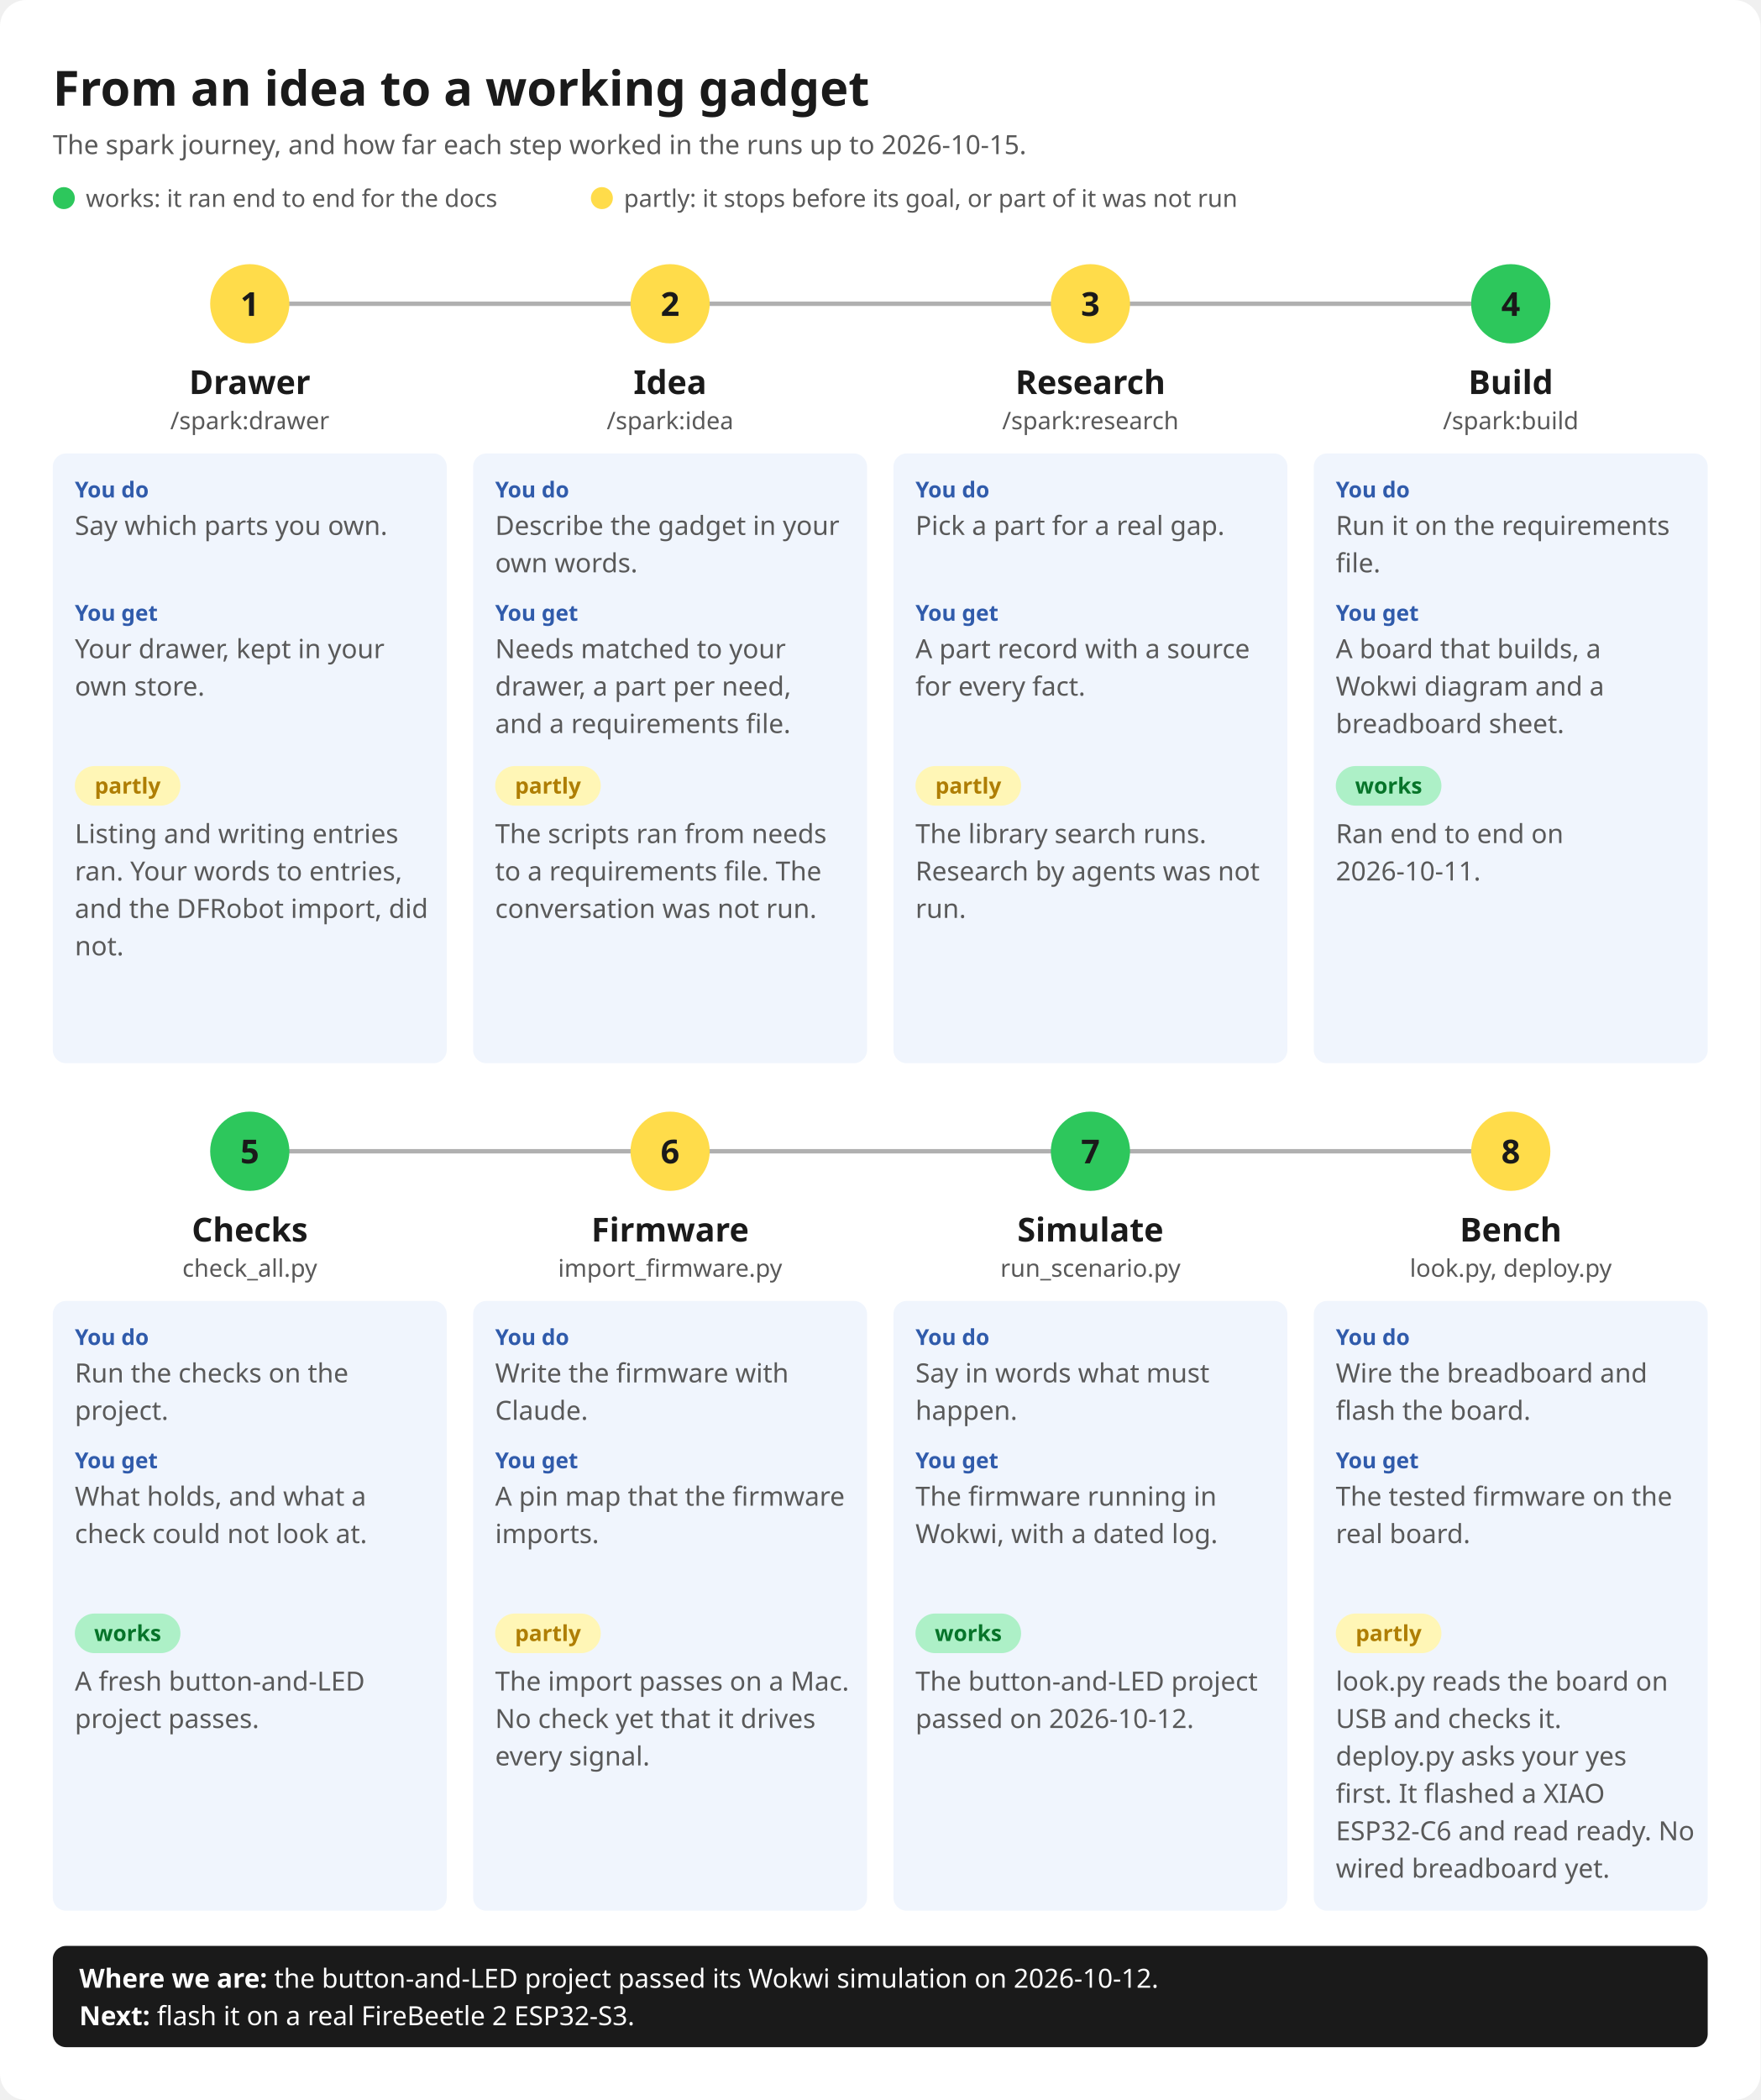
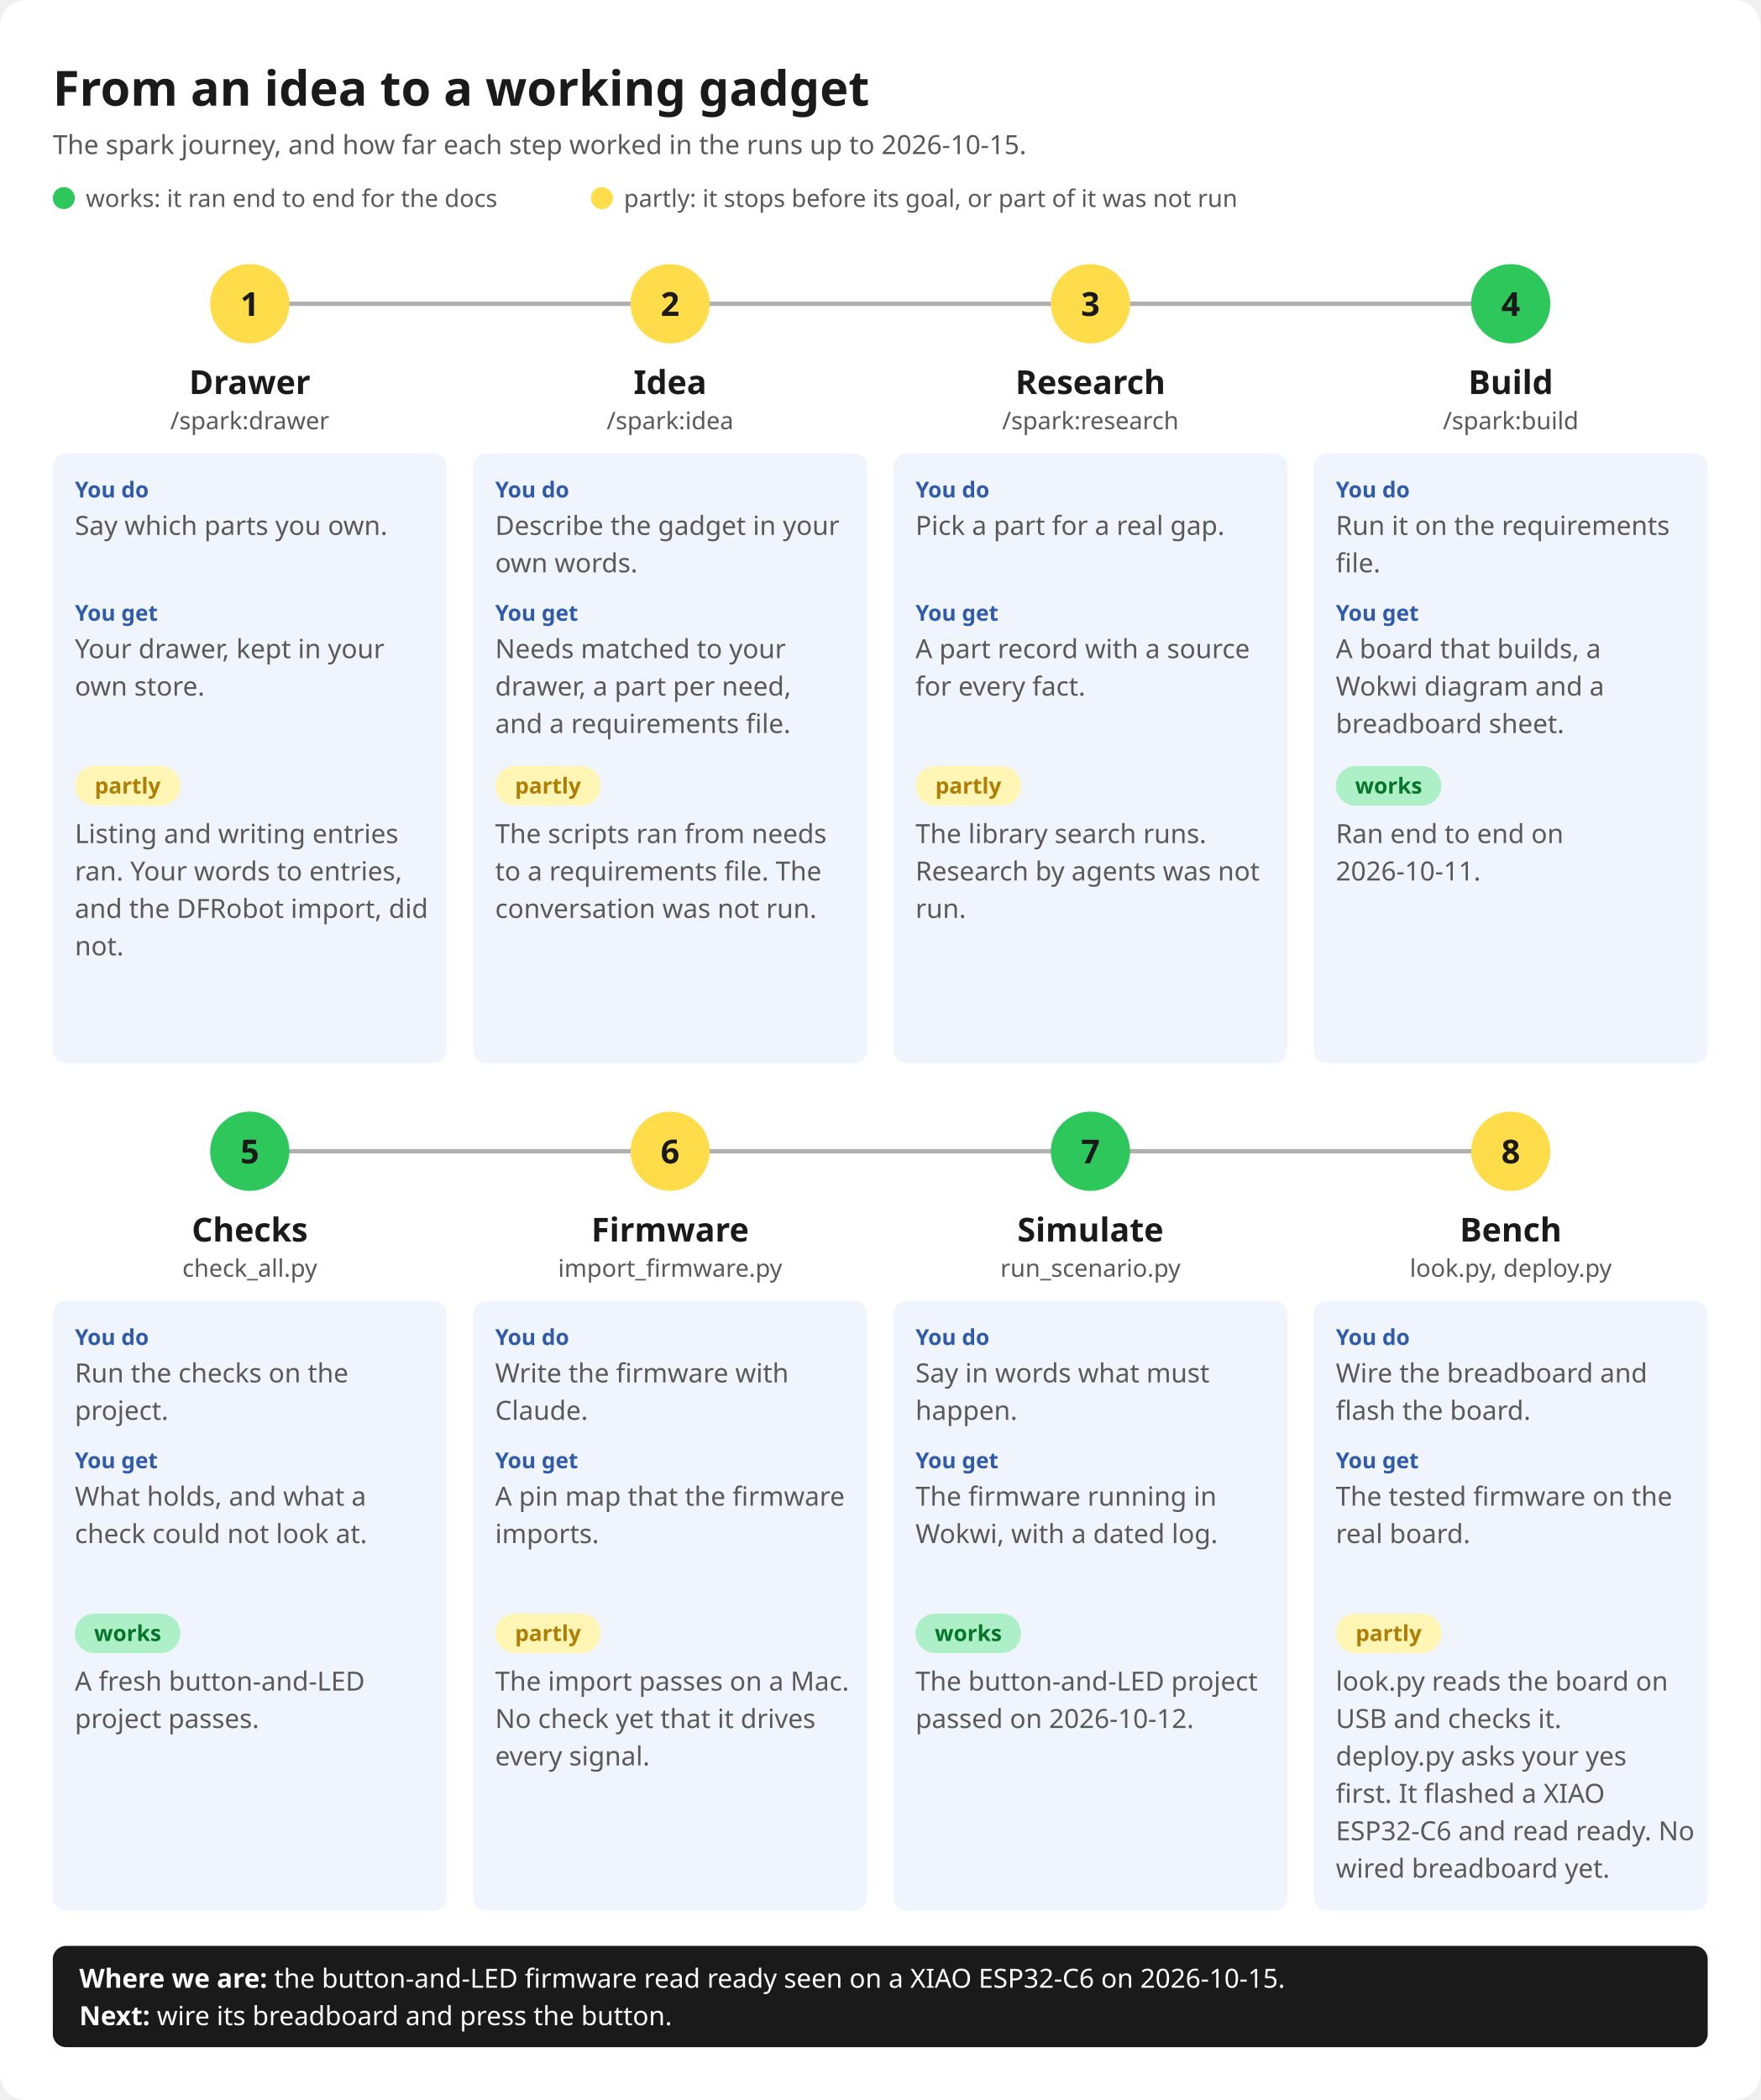
<svg xmlns="http://www.w3.org/2000/svg" viewBox="0 0 1600 1908" width="1600" height="1908" font-family="'Noto Sans', 'Helvetica Neue', Helvetica, Arial, sans-serif">
  <rect width="1600" height="1908" rx="24" fill="#ffffff" />
  <text x="48" y="96" font-size="44" font-weight="bold" fill="#1a1a1a" text-anchor="start">From an idea to a working gadget</text>
  <text x="48" y="140" font-size="24" font-weight="normal" fill="#595959" text-anchor="start">The spark journey, and how far each step worked in the runs up to 2026-10-15.</text>
  <circle cx="58" cy="180" r="10" fill="#2dc75c" />
  <text x="78" y="188" font-size="22" font-weight="normal" fill="#595959" text-anchor="start">works: it ran end to end for the docs</text>
  <circle cx="547" cy="180" r="10" fill="#ffdc4a" />
  <text x="567" y="188" font-size="22" font-weight="normal" fill="#595959" text-anchor="start">partly: it stops before its goal, or part of it was not run</text>
  <line x1="227" y1="276" x2="1373" y2="276" stroke="#b0b0b0" stroke-width="4" />
  <circle cx="227" cy="276" r="36" fill="#ffdc4a" />
  <text x="227" y="287" font-size="30" font-weight="bold" fill="#1a1a1a" text-anchor="middle">1</text>
  <text x="227" y="358" font-size="30" font-weight="bold" fill="#1a1a1a" text-anchor="middle">Drawer</text>
  <text x="227" y="390" font-size="22" font-weight="normal" fill="#595959" text-anchor="middle">/spark:drawer</text>
  <rect x="48" y="412" width="358" height="554" rx="12" fill="#f0f5fd" />
  <text x="68" y="452" font-size="20" font-weight="bold" fill="#305bab" text-anchor="start">You do</text>
  <text x="68" y="486" font-size="24" font-weight="normal" fill="#595959" text-anchor="start">Say which parts you own.</text>
  <text x="68" y="564" font-size="20" font-weight="bold" fill="#305bab" text-anchor="start">You get</text>
  <text x="68" y="598" font-size="24" font-weight="normal" fill="#595959" text-anchor="start">Your drawer, kept in your</text>
  <text x="68" y="632" font-size="24" font-weight="normal" fill="#595959" text-anchor="start">own store.</text>
  <rect x="68" y="696" width="96" height="36" rx="18" fill="#fff6b6" />
  <text x="116" y="721" font-size="20" font-weight="bold" fill="#af7e04" text-anchor="middle">partly</text>
  <text x="68" y="766" font-size="24" font-weight="normal" fill="#595959" text-anchor="start">Listing and writing entries</text>
  <text x="68" y="800" font-size="24" font-weight="normal" fill="#595959" text-anchor="start">ran. Your words to entries,</text>
  <text x="68" y="834" font-size="24" font-weight="normal" fill="#595959" text-anchor="start">and the DFRobot import, did</text>
  <text x="68" y="868" font-size="24" font-weight="normal" fill="#595959" text-anchor="start">not.</text>
  <circle cx="609" cy="276" r="36" fill="#ffdc4a" />
  <text x="609" y="287" font-size="30" font-weight="bold" fill="#1a1a1a" text-anchor="middle">2</text>
  <text x="609" y="358" font-size="30" font-weight="bold" fill="#1a1a1a" text-anchor="middle">Idea</text>
  <text x="609" y="390" font-size="22" font-weight="normal" fill="#595959" text-anchor="middle">/spark:idea</text>
  <rect x="430" y="412" width="358" height="554" rx="12" fill="#f0f5fd" />
  <text x="450" y="452" font-size="20" font-weight="bold" fill="#305bab" text-anchor="start">You do</text>
  <text x="450" y="486" font-size="24" font-weight="normal" fill="#595959" text-anchor="start">Describe the gadget in your</text>
  <text x="450" y="520" font-size="24" font-weight="normal" fill="#595959" text-anchor="start">own words.</text>
  <text x="450" y="564" font-size="20" font-weight="bold" fill="#305bab" text-anchor="start">You get</text>
  <text x="450" y="598" font-size="24" font-weight="normal" fill="#595959" text-anchor="start">Needs matched to your</text>
  <text x="450" y="632" font-size="24" font-weight="normal" fill="#595959" text-anchor="start">drawer, a part per need,</text>
  <text x="450" y="666" font-size="24" font-weight="normal" fill="#595959" text-anchor="start">and a requirements file.</text>
  <rect x="450" y="696" width="96" height="36" rx="18" fill="#fff6b6" />
  <text x="498" y="721" font-size="20" font-weight="bold" fill="#af7e04" text-anchor="middle">partly</text>
  <text x="450" y="766" font-size="24" font-weight="normal" fill="#595959" text-anchor="start">The scripts ran from needs</text>
  <text x="450" y="800" font-size="24" font-weight="normal" fill="#595959" text-anchor="start">to a requirements file. The</text>
  <text x="450" y="834" font-size="24" font-weight="normal" fill="#595959" text-anchor="start">conversation was not run.</text>
  <circle cx="991" cy="276" r="36" fill="#ffdc4a" />
  <text x="991" y="287" font-size="30" font-weight="bold" fill="#1a1a1a" text-anchor="middle">3</text>
  <text x="991" y="358" font-size="30" font-weight="bold" fill="#1a1a1a" text-anchor="middle">Research</text>
  <text x="991" y="390" font-size="22" font-weight="normal" fill="#595959" text-anchor="middle">/spark:research</text>
  <rect x="812" y="412" width="358" height="554" rx="12" fill="#f0f5fd" />
  <text x="832" y="452" font-size="20" font-weight="bold" fill="#305bab" text-anchor="start">You do</text>
  <text x="832" y="486" font-size="24" font-weight="normal" fill="#595959" text-anchor="start">Pick a part for a real gap.</text>
  <text x="832" y="564" font-size="20" font-weight="bold" fill="#305bab" text-anchor="start">You get</text>
  <text x="832" y="598" font-size="24" font-weight="normal" fill="#595959" text-anchor="start">A part record with a source</text>
  <text x="832" y="632" font-size="24" font-weight="normal" fill="#595959" text-anchor="start">for every fact.</text>
  <rect x="832" y="696" width="96" height="36" rx="18" fill="#fff6b6" />
  <text x="880" y="721" font-size="20" font-weight="bold" fill="#af7e04" text-anchor="middle">partly</text>
  <text x="832" y="766" font-size="24" font-weight="normal" fill="#595959" text-anchor="start">The library search runs.</text>
  <text x="832" y="800" font-size="24" font-weight="normal" fill="#595959" text-anchor="start">Research by agents was not</text>
  <text x="832" y="834" font-size="24" font-weight="normal" fill="#595959" text-anchor="start">run.</text>
  <circle cx="1373" cy="276" r="36" fill="#2dc75c" />
  <text x="1373" y="287" font-size="30" font-weight="bold" fill="#1a1a1a" text-anchor="middle">4</text>
  <text x="1373" y="358" font-size="30" font-weight="bold" fill="#1a1a1a" text-anchor="middle">Build</text>
  <text x="1373" y="390" font-size="22" font-weight="normal" fill="#595959" text-anchor="middle">/spark:build</text>
  <rect x="1194" y="412" width="358" height="554" rx="12" fill="#f0f5fd" />
  <text x="1214" y="452" font-size="20" font-weight="bold" fill="#305bab" text-anchor="start">You do</text>
  <text x="1214" y="486" font-size="24" font-weight="normal" fill="#595959" text-anchor="start">Run it on the requirements</text>
  <text x="1214" y="520" font-size="24" font-weight="normal" fill="#595959" text-anchor="start">file.</text>
  <text x="1214" y="564" font-size="20" font-weight="bold" fill="#305bab" text-anchor="start">You get</text>
  <text x="1214" y="598" font-size="24" font-weight="normal" fill="#595959" text-anchor="start">A board that builds, a</text>
  <text x="1214" y="632" font-size="24" font-weight="normal" fill="#595959" text-anchor="start">Wokwi diagram and a</text>
  <text x="1214" y="666" font-size="24" font-weight="normal" fill="#595959" text-anchor="start">breadboard sheet.</text>
  <rect x="1214" y="696" width="96" height="36" rx="18" fill="#adf0c7" />
  <text x="1262" y="721" font-size="20" font-weight="bold" fill="#067429" text-anchor="middle">works</text>
  <text x="1214" y="766" font-size="24" font-weight="normal" fill="#595959" text-anchor="start">Ran end to end on</text>
  <text x="1214" y="800" font-size="24" font-weight="normal" fill="#595959" text-anchor="start">2026-10-11.</text>
  <line x1="227" y1="1046" x2="1373" y2="1046" stroke="#b0b0b0" stroke-width="4" />
  <circle cx="227" cy="1046" r="36" fill="#2dc75c" />
  <text x="227" y="1057" font-size="30" font-weight="bold" fill="#1a1a1a" text-anchor="middle">5</text>
  <text x="227" y="1128" font-size="30" font-weight="bold" fill="#1a1a1a" text-anchor="middle">Checks</text>
  <text x="227" y="1160" font-size="22" font-weight="normal" fill="#595959" text-anchor="middle">check_all.py</text>
  <rect x="48" y="1182" width="358" height="554" rx="12" fill="#f0f5fd" />
  <text x="68" y="1222" font-size="20" font-weight="bold" fill="#305bab" text-anchor="start">You do</text>
  <text x="68" y="1256" font-size="24" font-weight="normal" fill="#595959" text-anchor="start">Run the checks on the</text>
  <text x="68" y="1290" font-size="24" font-weight="normal" fill="#595959" text-anchor="start">project.</text>
  <text x="68" y="1334" font-size="20" font-weight="bold" fill="#305bab" text-anchor="start">You get</text>
  <text x="68" y="1368" font-size="24" font-weight="normal" fill="#595959" text-anchor="start">What holds, and what a</text>
  <text x="68" y="1402" font-size="24" font-weight="normal" fill="#595959" text-anchor="start">check could not look at.</text>
  <rect x="68" y="1466" width="96" height="36" rx="18" fill="#adf0c7" />
  <text x="116" y="1491" font-size="20" font-weight="bold" fill="#067429" text-anchor="middle">works</text>
  <text x="68" y="1536" font-size="24" font-weight="normal" fill="#595959" text-anchor="start">A fresh button-and-LED</text>
  <text x="68" y="1570" font-size="24" font-weight="normal" fill="#595959" text-anchor="start">project passes.</text>
  <circle cx="609" cy="1046" r="36" fill="#ffdc4a" />
  <text x="609" y="1057" font-size="30" font-weight="bold" fill="#1a1a1a" text-anchor="middle">6</text>
  <text x="609" y="1128" font-size="30" font-weight="bold" fill="#1a1a1a" text-anchor="middle">Firmware</text>
  <text x="609" y="1160" font-size="22" font-weight="normal" fill="#595959" text-anchor="middle">import_firmware.py</text>
  <rect x="430" y="1182" width="358" height="554" rx="12" fill="#f0f5fd" />
  <text x="450" y="1222" font-size="20" font-weight="bold" fill="#305bab" text-anchor="start">You do</text>
  <text x="450" y="1256" font-size="24" font-weight="normal" fill="#595959" text-anchor="start">Write the firmware with</text>
  <text x="450" y="1290" font-size="24" font-weight="normal" fill="#595959" text-anchor="start">Claude.</text>
  <text x="450" y="1334" font-size="20" font-weight="bold" fill="#305bab" text-anchor="start">You get</text>
  <text x="450" y="1368" font-size="24" font-weight="normal" fill="#595959" text-anchor="start">A pin map that the firmware</text>
  <text x="450" y="1402" font-size="24" font-weight="normal" fill="#595959" text-anchor="start">imports.</text>
  <rect x="450" y="1466" width="96" height="36" rx="18" fill="#fff6b6" />
  <text x="498" y="1491" font-size="20" font-weight="bold" fill="#af7e04" text-anchor="middle">partly</text>
  <text x="450" y="1536" font-size="24" font-weight="normal" fill="#595959" text-anchor="start">The import passes on a Mac.</text>
  <text x="450" y="1570" font-size="24" font-weight="normal" fill="#595959" text-anchor="start">No check yet that it drives</text>
  <text x="450" y="1604" font-size="24" font-weight="normal" fill="#595959" text-anchor="start">every signal.</text>
  <circle cx="991" cy="1046" r="36" fill="#2dc75c" />
  <text x="991" y="1057" font-size="30" font-weight="bold" fill="#1a1a1a" text-anchor="middle">7</text>
  <text x="991" y="1128" font-size="30" font-weight="bold" fill="#1a1a1a" text-anchor="middle">Simulate</text>
  <text x="991" y="1160" font-size="22" font-weight="normal" fill="#595959" text-anchor="middle">run_scenario.py</text>
  <rect x="812" y="1182" width="358" height="554" rx="12" fill="#f0f5fd" />
  <text x="832" y="1222" font-size="20" font-weight="bold" fill="#305bab" text-anchor="start">You do</text>
  <text x="832" y="1256" font-size="24" font-weight="normal" fill="#595959" text-anchor="start">Say in words what must</text>
  <text x="832" y="1290" font-size="24" font-weight="normal" fill="#595959" text-anchor="start">happen.</text>
  <text x="832" y="1334" font-size="20" font-weight="bold" fill="#305bab" text-anchor="start">You get</text>
  <text x="832" y="1368" font-size="24" font-weight="normal" fill="#595959" text-anchor="start">The firmware running in</text>
  <text x="832" y="1402" font-size="24" font-weight="normal" fill="#595959" text-anchor="start">Wokwi, with a dated log.</text>
  <rect x="832" y="1466" width="96" height="36" rx="18" fill="#adf0c7" />
  <text x="880" y="1491" font-size="20" font-weight="bold" fill="#067429" text-anchor="middle">works</text>
  <text x="832" y="1536" font-size="24" font-weight="normal" fill="#595959" text-anchor="start">The button-and-LED project</text>
  <text x="832" y="1570" font-size="24" font-weight="normal" fill="#595959" text-anchor="start">passed on 2026-10-12.</text>
  <circle cx="1373" cy="1046" r="36" fill="#ffdc4a" />
  <text x="1373" y="1057" font-size="30" font-weight="bold" fill="#1a1a1a" text-anchor="middle">8</text>
  <text x="1373" y="1128" font-size="30" font-weight="bold" fill="#1a1a1a" text-anchor="middle">Bench</text>
  <text x="1373" y="1160" font-size="22" font-weight="normal" fill="#595959" text-anchor="middle">look.py, deploy.py</text>
  <rect x="1194" y="1182" width="358" height="554" rx="12" fill="#f0f5fd" />
  <text x="1214" y="1222" font-size="20" font-weight="bold" fill="#305bab" text-anchor="start">You do</text>
  <text x="1214" y="1256" font-size="24" font-weight="normal" fill="#595959" text-anchor="start">Wire the breadboard and</text>
  <text x="1214" y="1290" font-size="24" font-weight="normal" fill="#595959" text-anchor="start">flash the board.</text>
  <text x="1214" y="1334" font-size="20" font-weight="bold" fill="#305bab" text-anchor="start">You get</text>
  <text x="1214" y="1368" font-size="24" font-weight="normal" fill="#595959" text-anchor="start">The tested firmware on the</text>
  <text x="1214" y="1402" font-size="24" font-weight="normal" fill="#595959" text-anchor="start">real board.</text>
  <rect x="1214" y="1466" width="96" height="36" rx="18" fill="#fff6b6" />
  <text x="1262" y="1491" font-size="20" font-weight="bold" fill="#af7e04" text-anchor="middle">partly</text>
  <text x="1214" y="1536" font-size="24" font-weight="normal" fill="#595959" text-anchor="start">look.py reads the board on</text>
  <text x="1214" y="1570" font-size="24" font-weight="normal" fill="#595959" text-anchor="start">USB and checks it.</text>
  <text x="1214" y="1604" font-size="24" font-weight="normal" fill="#595959" text-anchor="start">deploy.py asks your yes</text>
  <text x="1214" y="1638" font-size="24" font-weight="normal" fill="#595959" text-anchor="start">first. It flashed a XIAO</text>
  <text x="1214" y="1672" font-size="24" font-weight="normal" fill="#595959" text-anchor="start">ESP32-C6 and read ready. No</text>
  <text x="1214" y="1706" font-size="24" font-weight="normal" fill="#595959" text-anchor="start">wired breadboard yet.</text>
  <rect x="48" y="1768" width="1504" height="92" rx="12" fill="#1a1a1a" />
  <text x="72" y="1806" font-size="24" fill="#ffffff">
-     <tspan font-weight="bold">Where we are:</tspan> the button-and-LED project passed its Wokwi simulation on 2026-10-12.</text>
+     <tspan font-weight="bold">Where we are:</tspan> the button-and-LED firmware read ready seen on a XIAO ESP32-C6 on 2026-10-15.</text>
  <text x="72" y="1840" font-size="24" fill="#ffffff">
-     <tspan font-weight="bold">Next:</tspan> flash it on a real FireBeetle 2 ESP32-S3.</text>
+     <tspan font-weight="bold">Next:</tspan> wire its breadboard and press the button.</text>
</svg>
